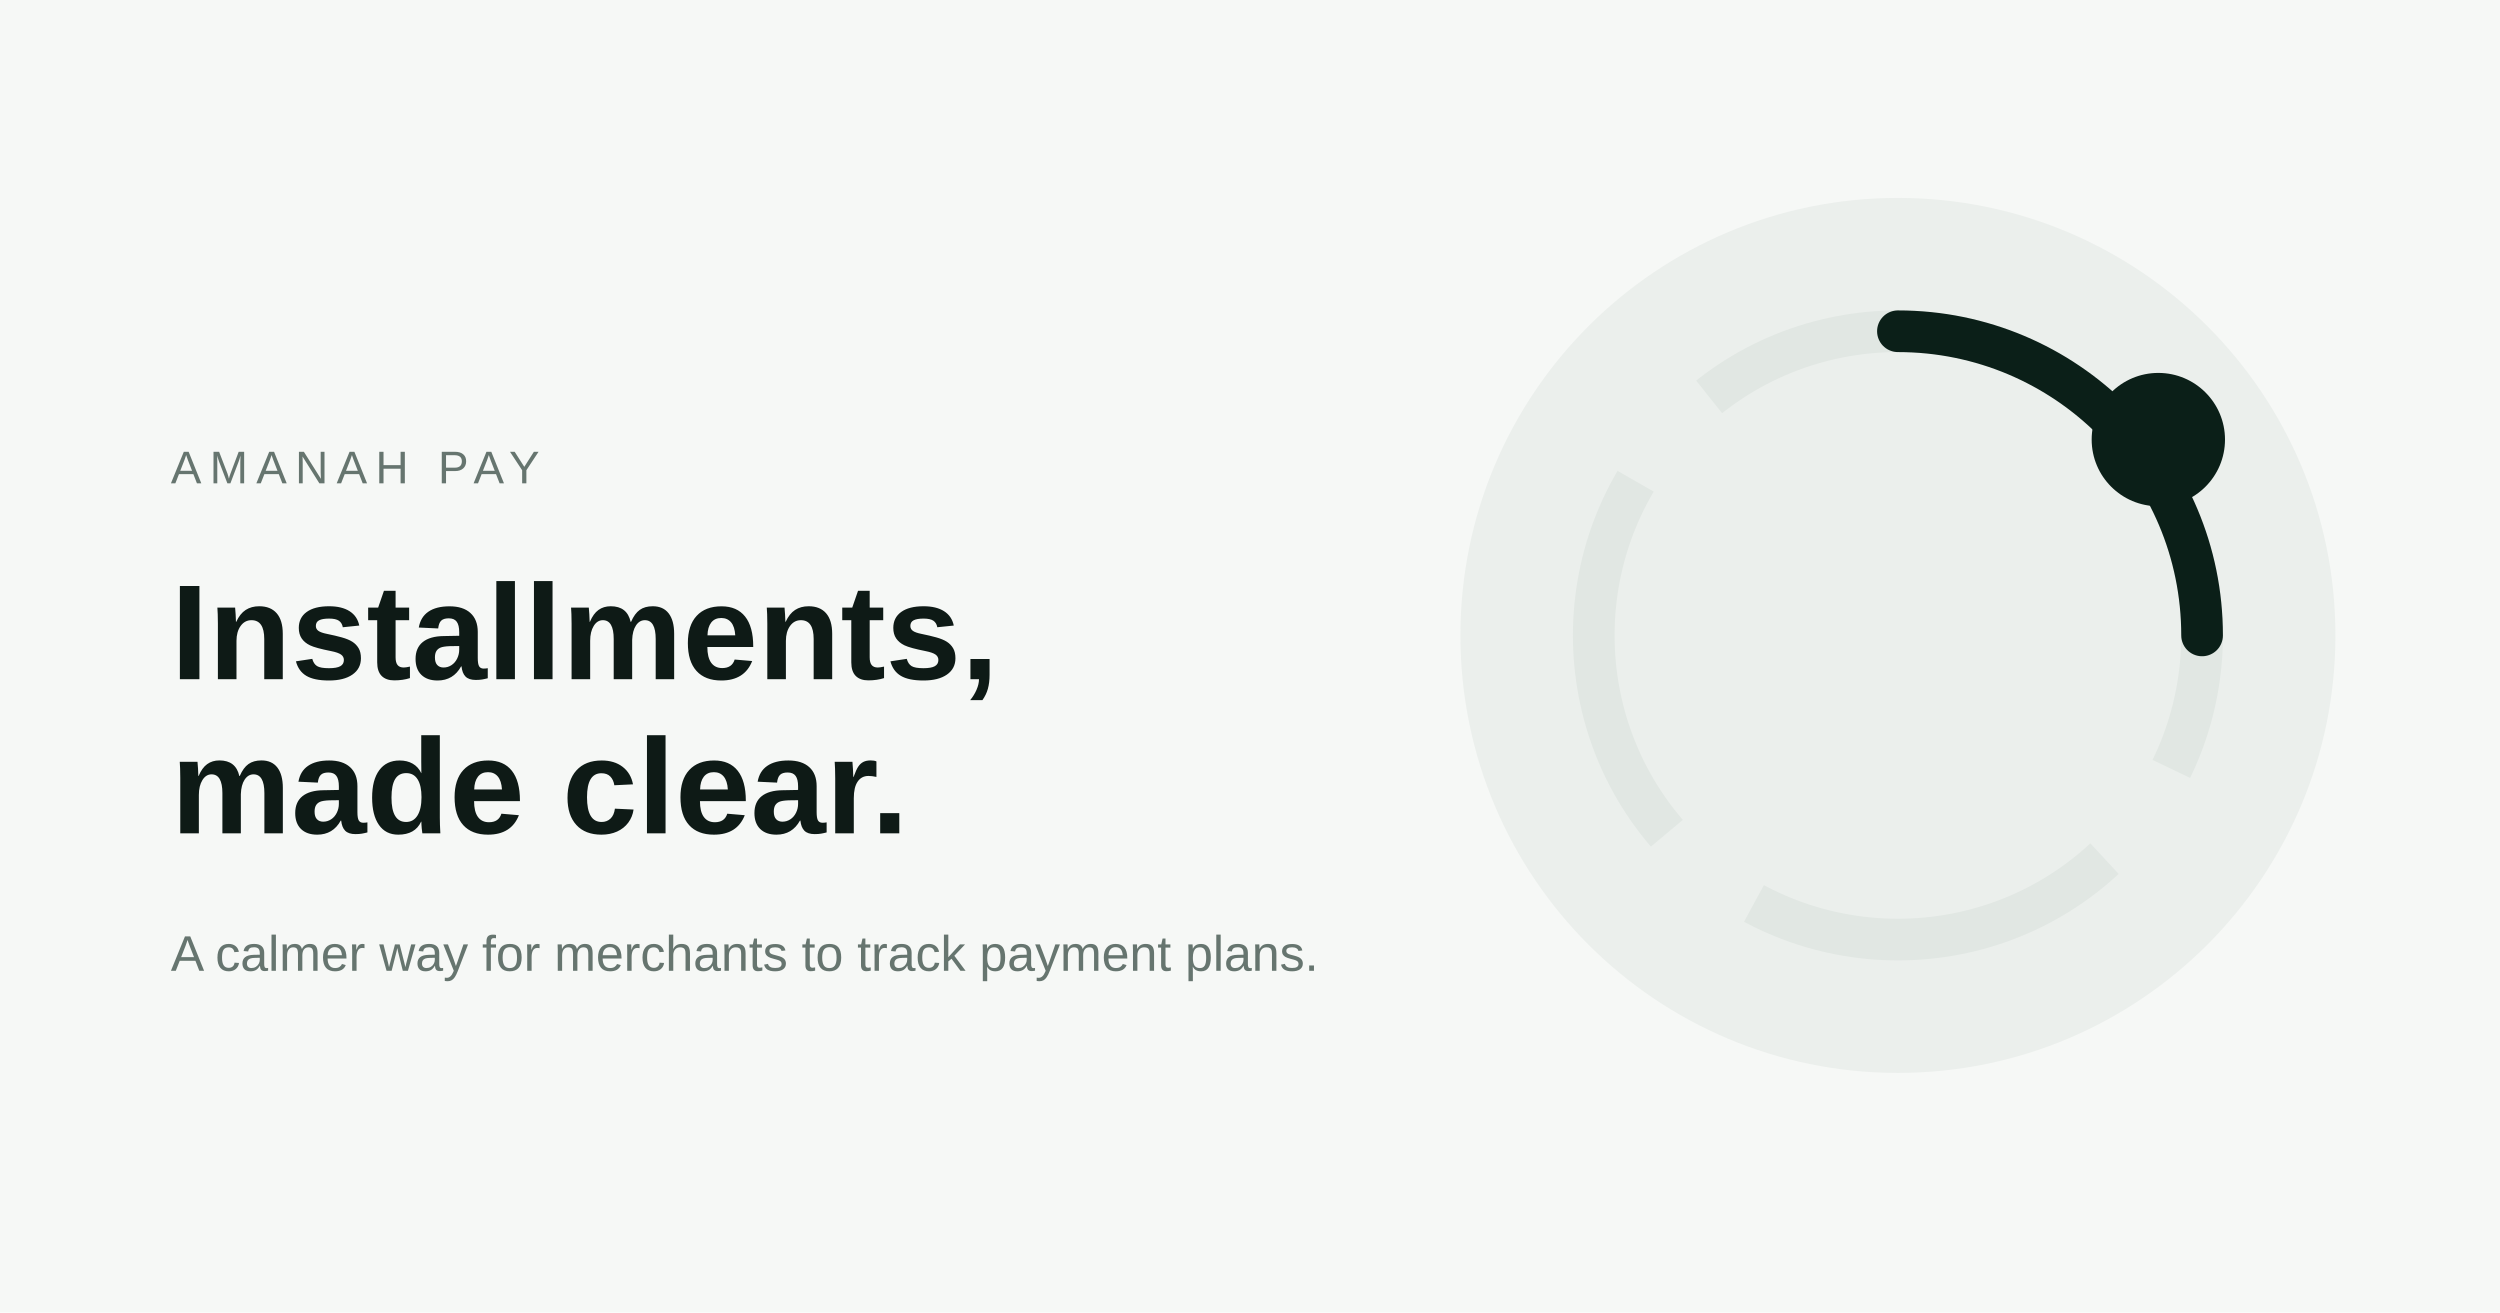
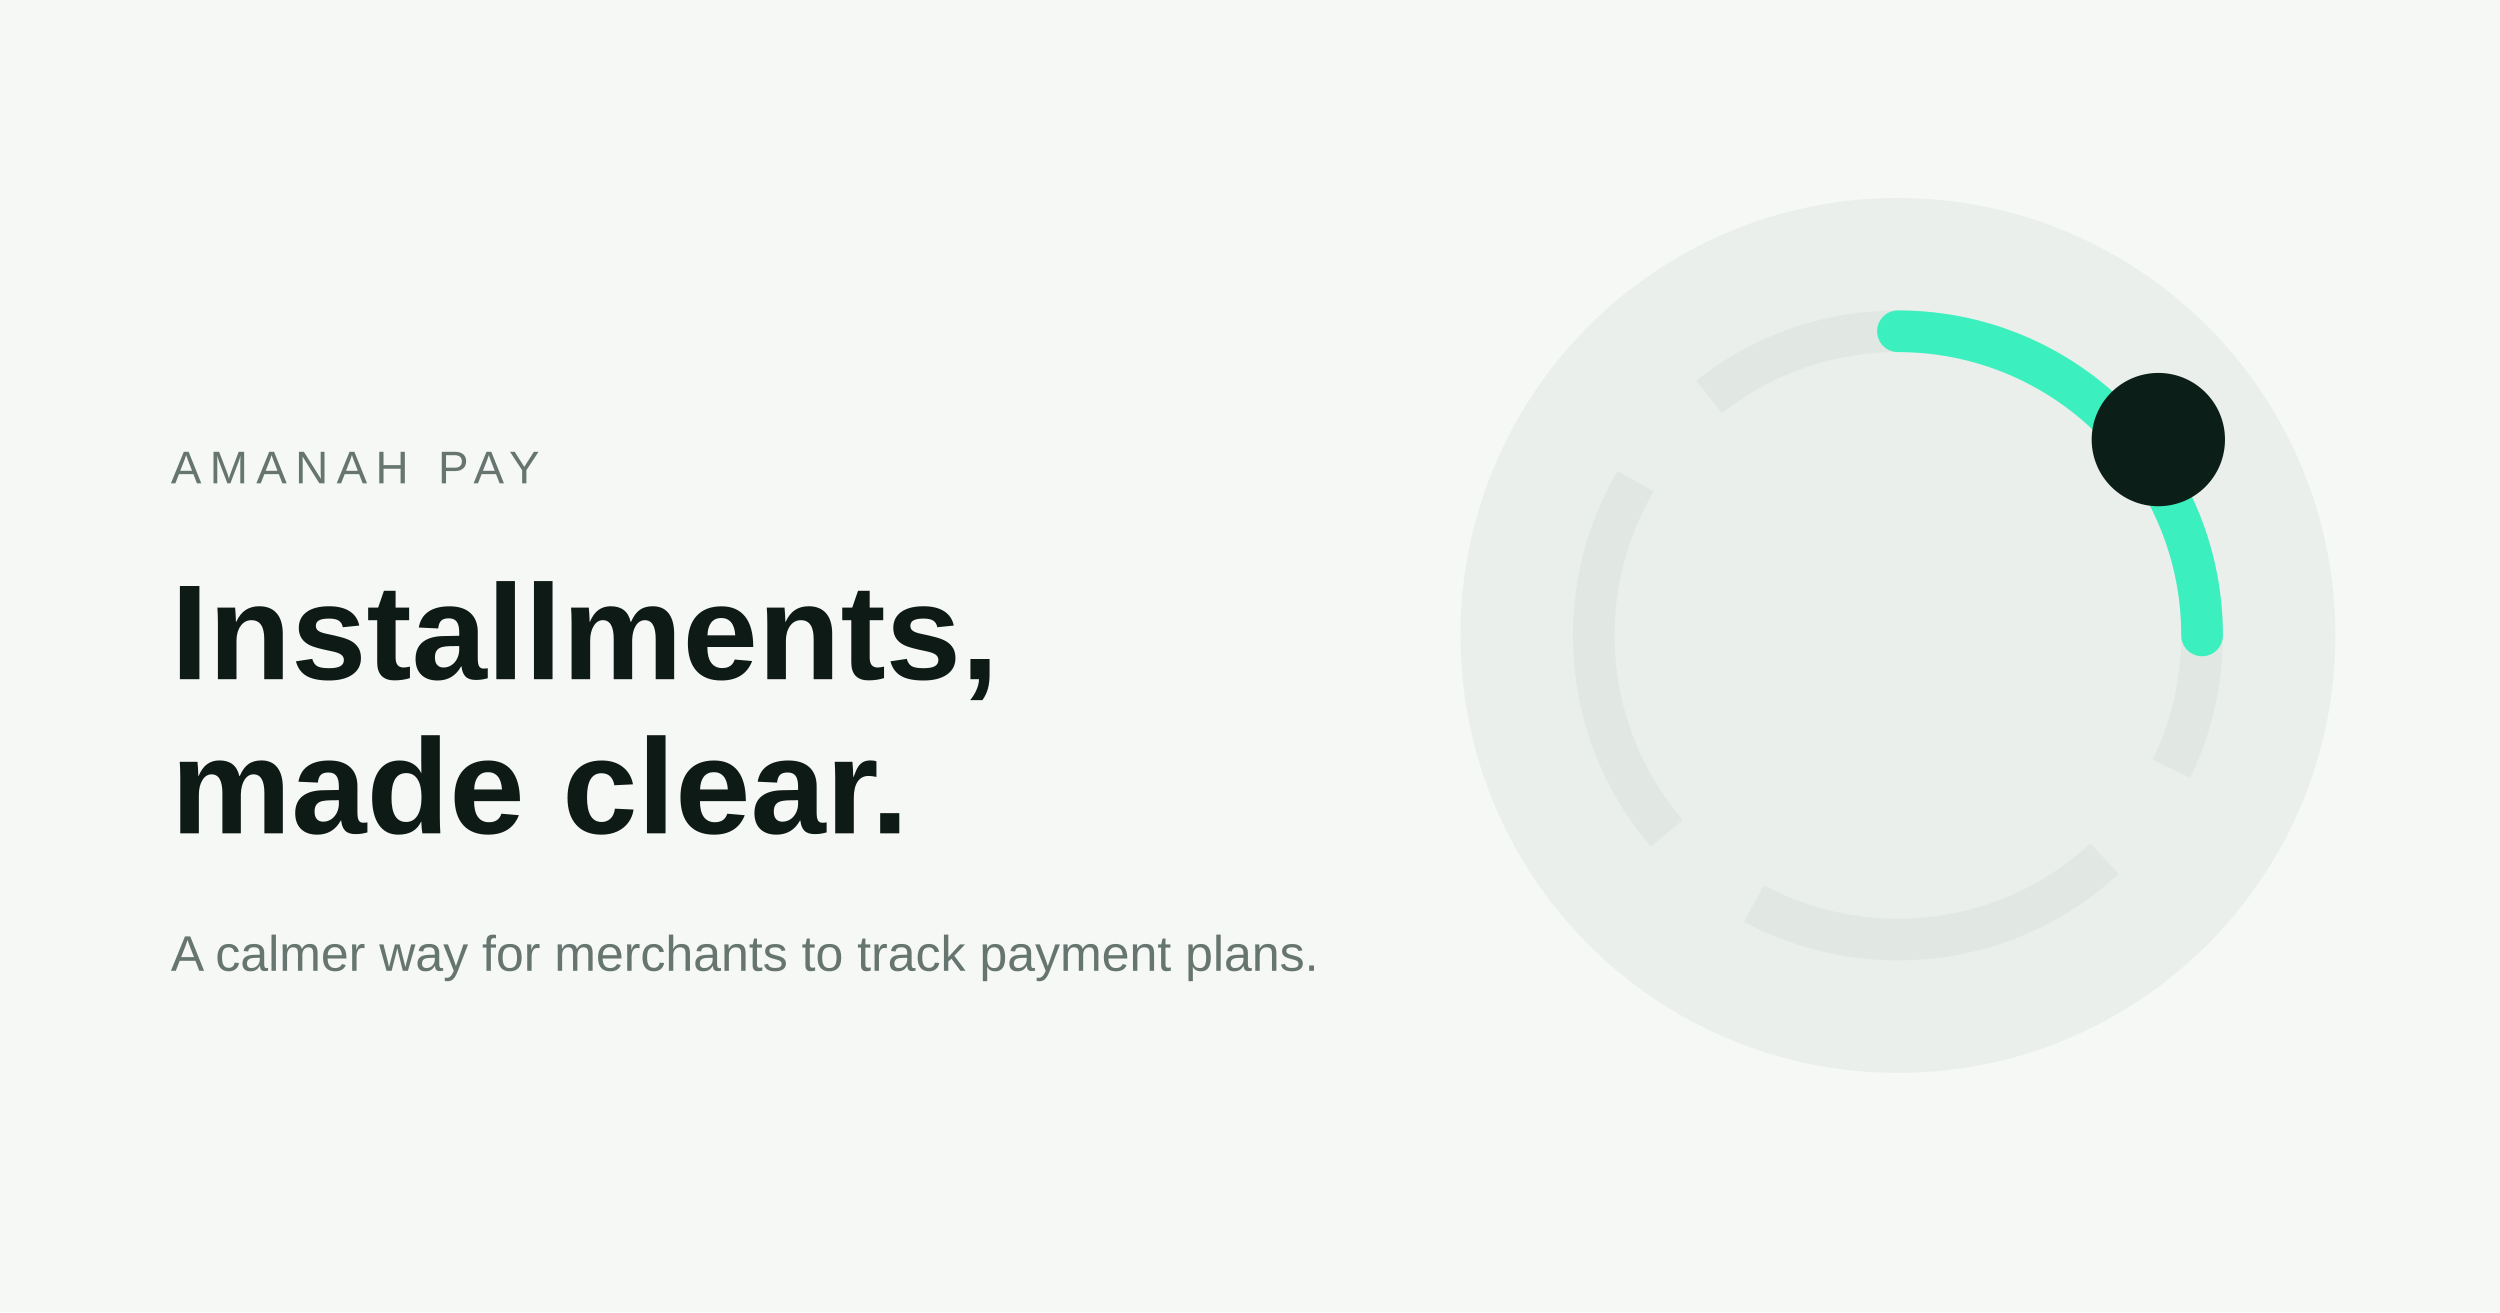
<svg xmlns="http://www.w3.org/2000/svg" viewBox="0 0 1200 630">
  <rect width="1200" height="630" fill="#F6F8F6" />
  <circle cx="911" cy="305" r="210" fill="#EBEFEC" />
  <circle cx="911" cy="305" r="146" fill="none" stroke="#E1E7E3" stroke-width="20" stroke-dasharray="181 54" transform="rotate(-45 911 305)" />
-   <path d="M911 159a146 146 0 0 1 146 146" fill="none" stroke="#0B1F18" stroke-width="20" stroke-linecap="round" />
+   <path d="M911 159a146 146 0 0 1 146 146" fill="none" stroke="#3BF0BE" stroke-width="20" stroke-linecap="round" />
  <circle cx="1036" cy="211" r="32" fill="#0B1F18" />
  <text x="82" y="232" fill="#66756F" font-family="Arial,sans-serif" font-size="22" letter-spacing="4">AMANAH PAY</text>
  <text x="82" y="326" fill="#0E1A16" font-family="Arial,sans-serif" font-size="65" font-weight="600">Installments,</text>
  <text x="82" y="400" fill="#0E1A16" font-family="Arial,sans-serif" font-size="65" font-weight="600">made clear.</text>
  <text x="82" y="466" fill="#66756F" font-family="Arial,sans-serif" font-size="24">A calmer way for merchants to track payment plans.</text>
</svg>
